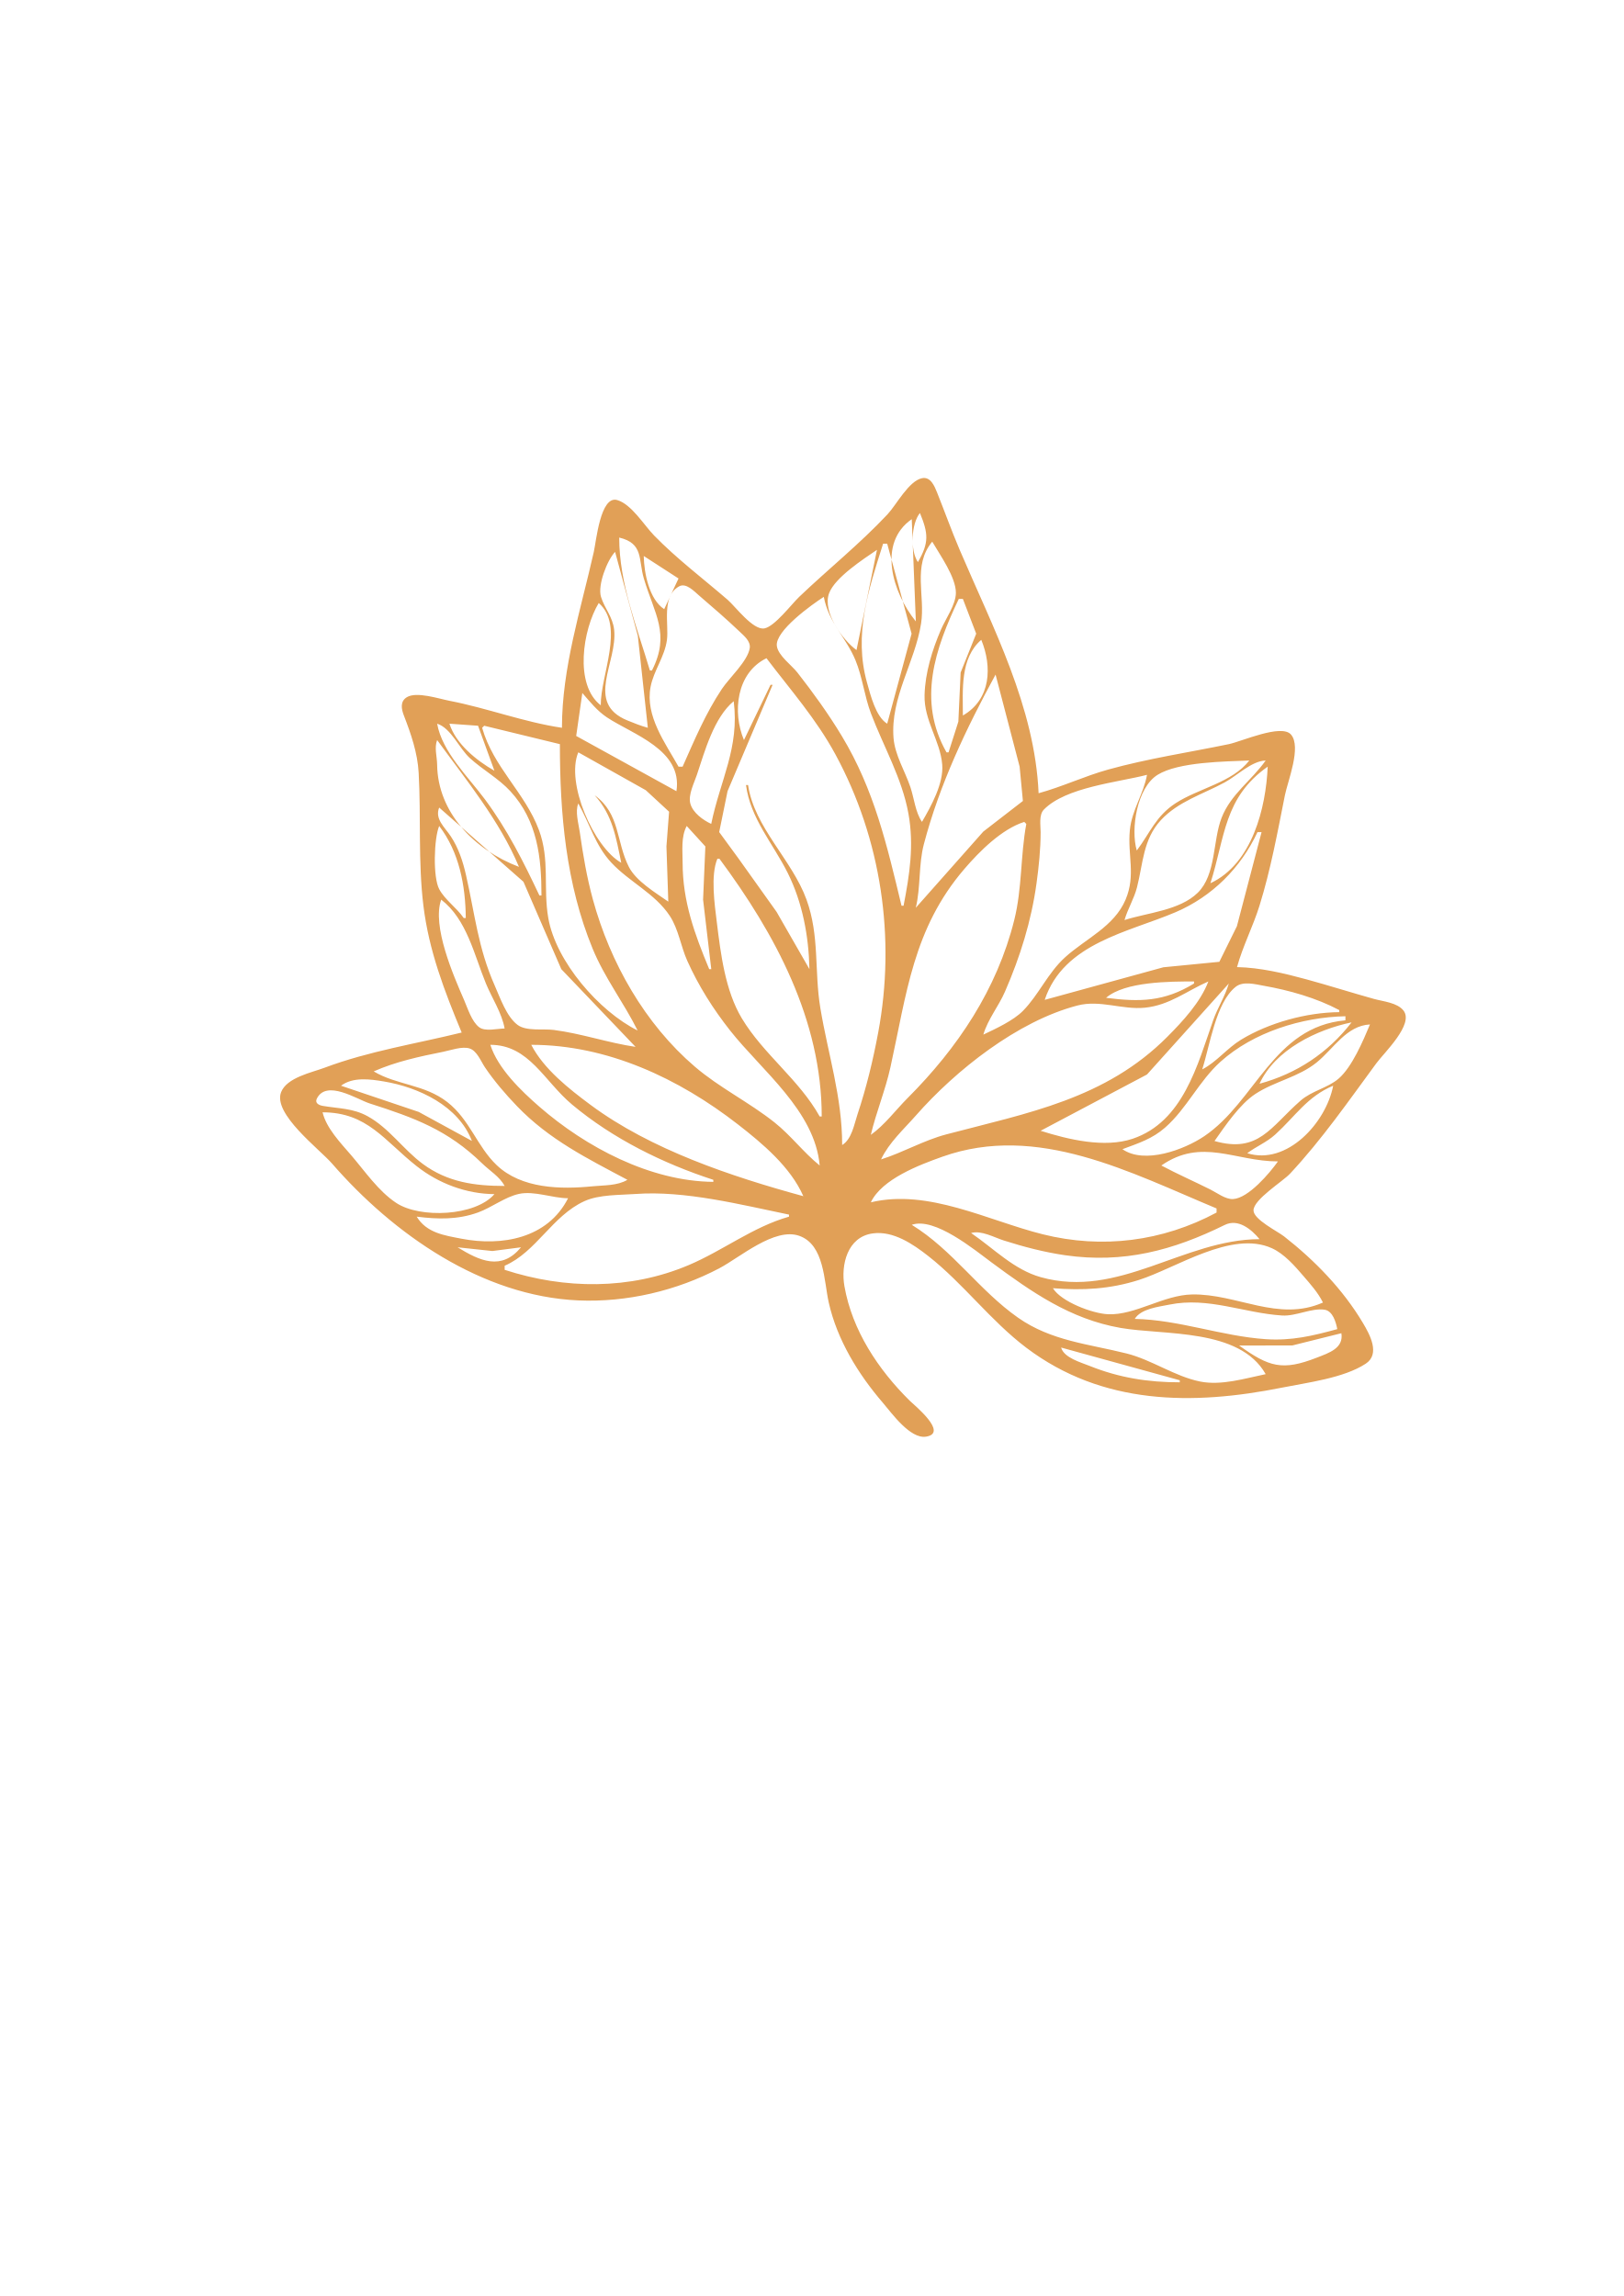
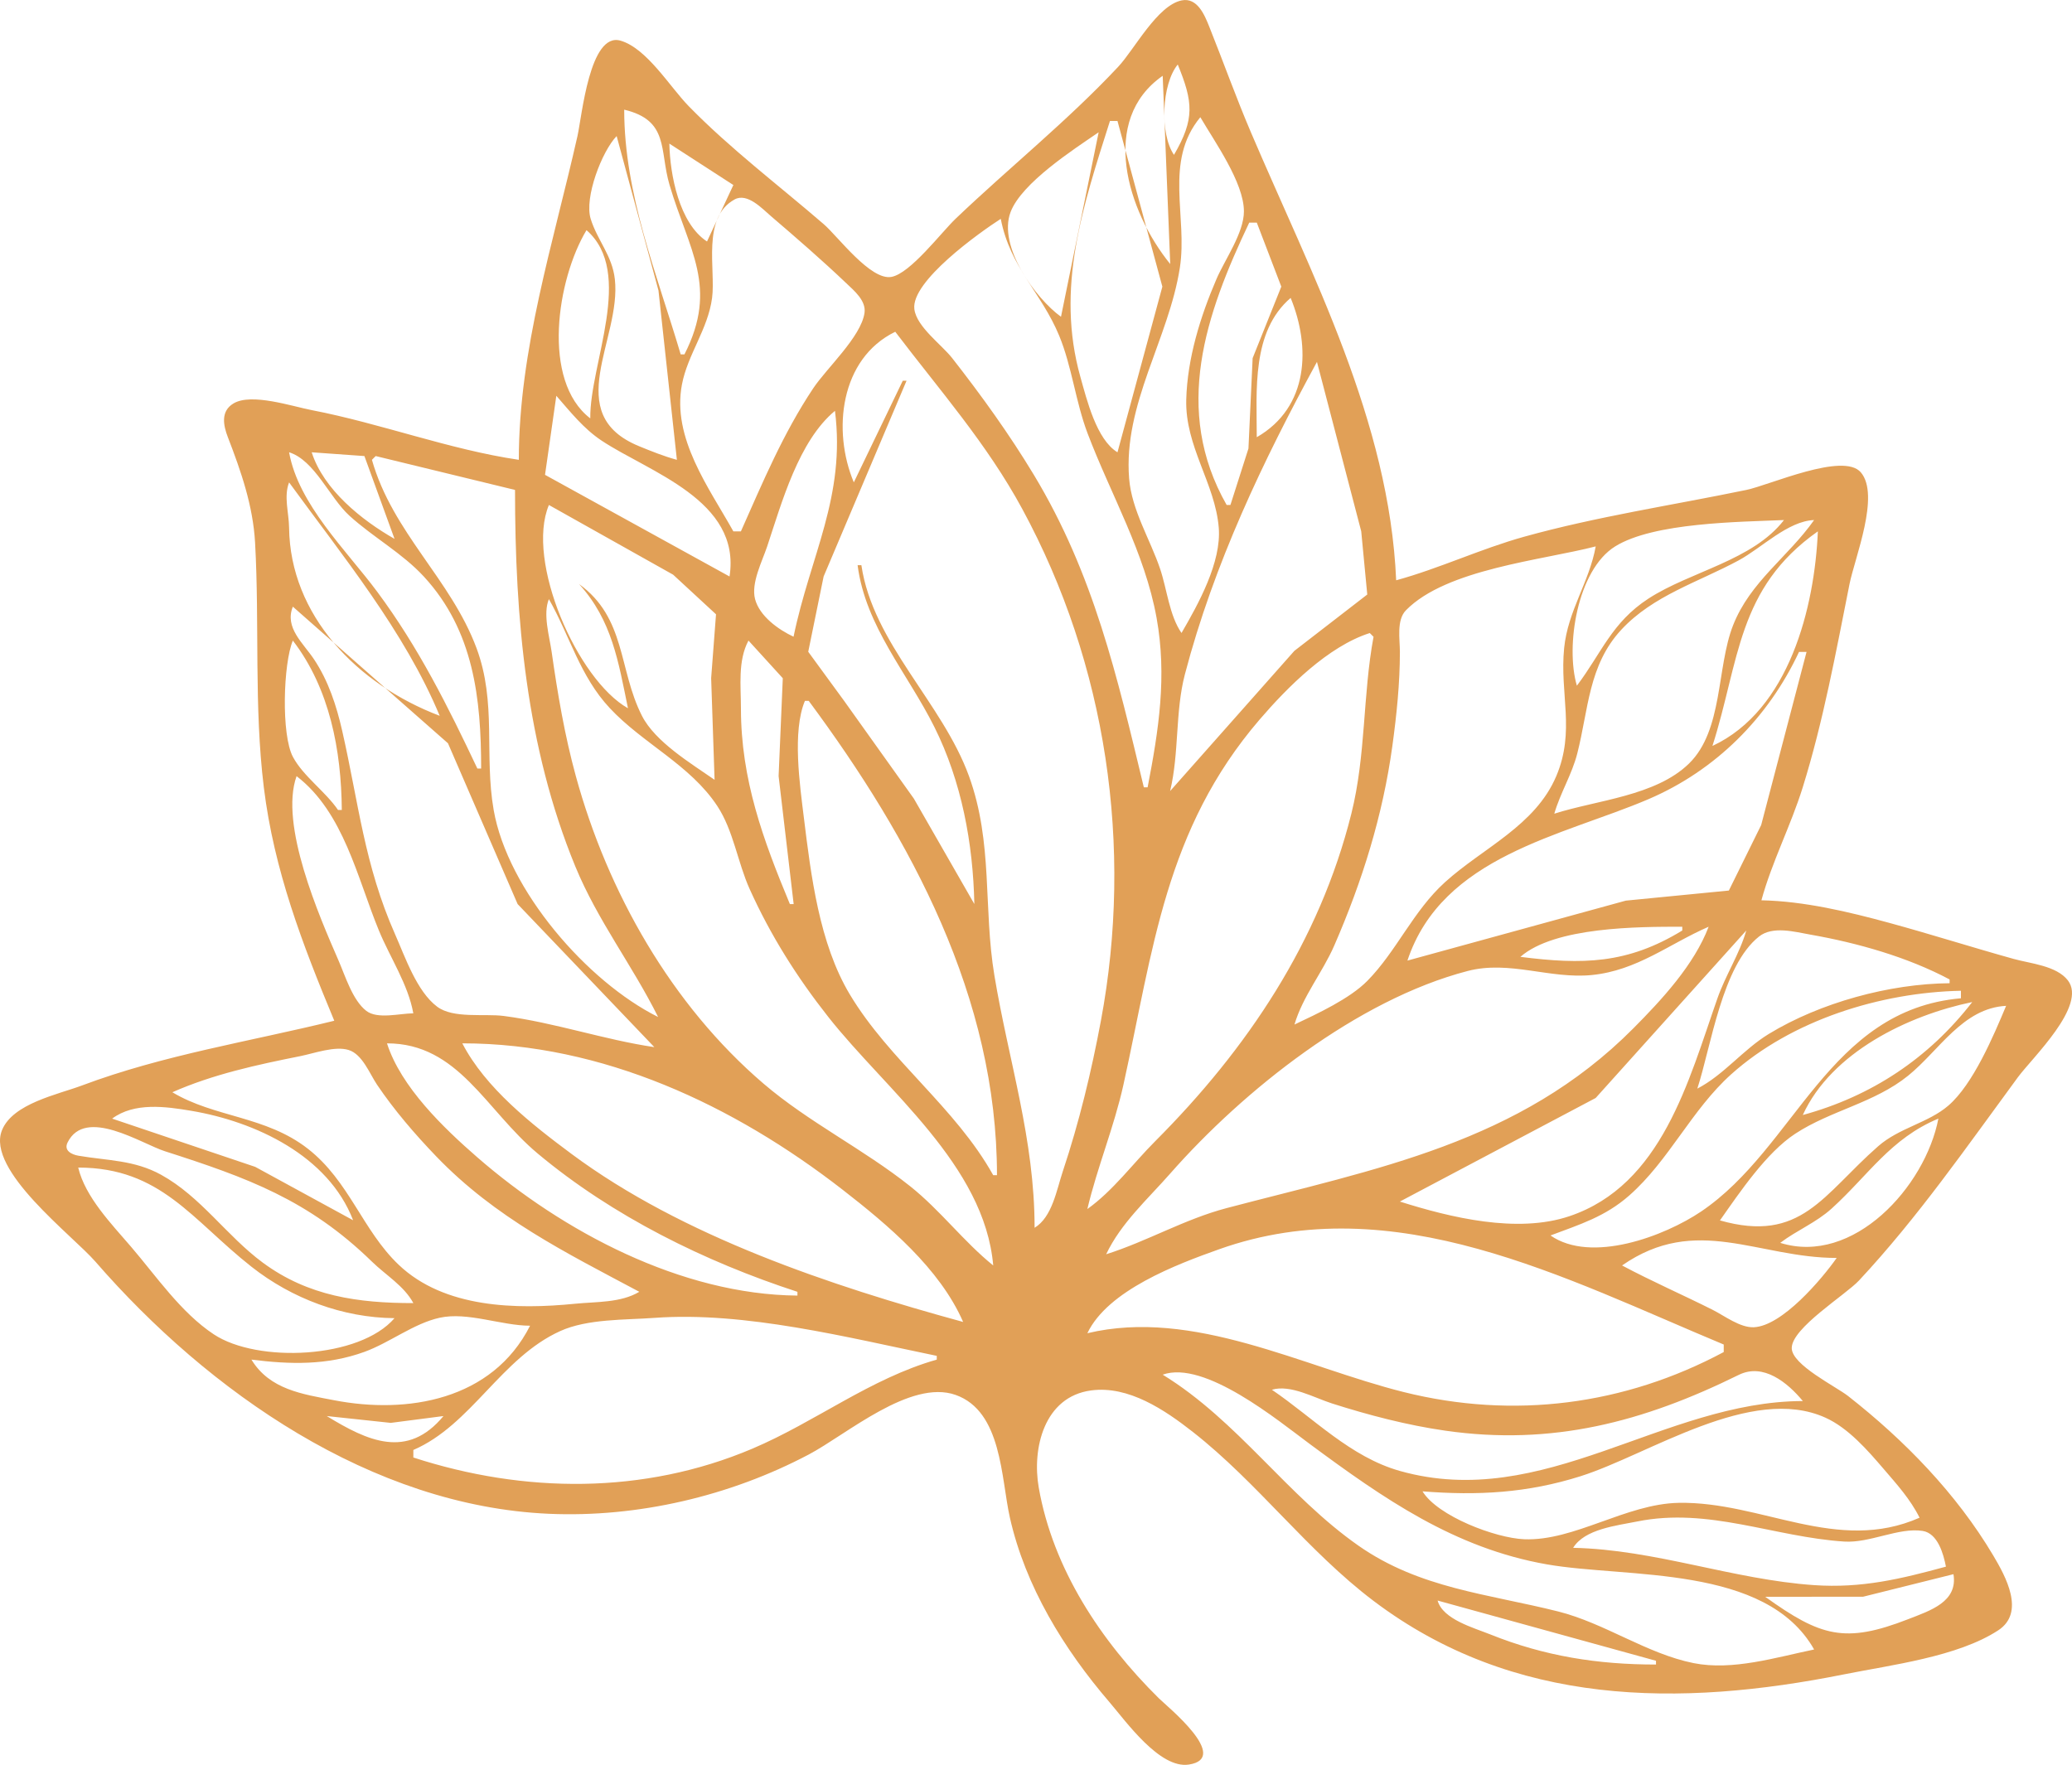
- <svg xmlns="http://www.w3.org/2000/svg" width="210mm" height="297mm" viewBox="0 0 210 297" version="1.1" id="svg1" xml:space="preserve">
+ <svg xmlns="http://www.w3.org/2000/svg" width="145.59mm" height="124.032mm" viewBox="0 0 145.59 124.032" version="1.1" id="svg1" xml:space="preserve">
  <defs id="defs1" />
-   <g id="layer1">
-     <path style="fill:#e1a057;stroke:none" d="m 72.677,94.142 c -4.871,-0.717 -9.687,-2.553 -14.552,-3.492 -1.366,-0.263 -4.233,-1.227 -5.496,-0.469 -0.914,0.549 -0.716,1.54 -0.394,2.373 0.924,2.392 1.768,4.822 1.912,7.408 0.318,5.701 -0.083,11.525 0.614,17.198 0.718,5.842 2.713,11.022 4.951,16.404 -5.914,1.457 -11.993,2.396 -17.727,4.549 -1.695,0.636 -4.868,1.264 -5.623,3.149 -1.125,2.807 4.959,7.382 6.569,9.236 7.945,9.146 19.411,17.171 31.862,17.717 6.26,0.274 12.722,-1.245 18.256,-4.165 2.639,-1.392 7.132,-5.315 10.319,-4.19 3.264,1.152 3.19,5.849 3.817,8.63 1.089,4.833 3.801,9.246 6.997,12.965 1.137,1.324 3.525,4.698 5.575,4.385 2.967,-0.453 -1.506,-4.067 -2.1,-4.653 -4.077,-4.025 -7.443,-9.1 -8.445,-14.813 -0.48,-2.733 0.364,-6.386 3.682,-6.829 2.633,-0.352 5.182,1.378 7.144,2.916 4.569,3.583 8.057,8.368 12.7,11.877 9.823,7.425 21.494,7.479 33.073,5.159 3.293,-0.66 7.972,-1.23 10.819,-3.092 1.92,-1.256 0.526,-3.787 -0.356,-5.269 -2.584,-4.347 -6.234,-8.095 -10.199,-11.202 -0.848,-0.664 -3.954,-2.187 -3.954,-3.364 0,-1.415 3.777,-3.733 4.724,-4.748 4.135,-4.431 7.585,-9.419 11.167,-14.287 1.005,-1.366 4.883,-5.035 3.513,-6.806 -0.802,-1.037 -2.63,-1.181 -3.808,-1.509 -2.92,-0.812 -5.807,-1.733 -8.731,-2.531 -2.881,-0.786 -6.002,-1.529 -8.996,-1.59 0.739,-2.701 2.068,-5.25 2.904,-7.938 1.454,-4.677 2.33,-9.494 3.287,-14.287 0.366,-1.832 2.169,-6.246 0.793,-7.852 -1.232,-1.438 -6.397,0.896 -8.042,1.237 -5.198,1.076 -10.492,1.865 -15.61,3.288 -3.06,0.851 -5.951,2.23 -8.996,3.063 -0.48,-11.168 -5.918,-21.434 -10.207,-31.485 -1.045,-2.45 -1.933,-4.94 -2.92,-7.408 -0.326,-0.816 -0.837,-2.087 -1.947,-1.861 -1.714,0.349 -3.322,3.451 -4.453,4.659 -3.577,3.821 -7.653,7.08 -11.429,10.685 -1.012,0.966 -3.173,3.838 -4.507,4.087 -1.464,0.274 -3.767,-2.848 -4.753,-3.7 -3.171,-2.739 -6.57,-5.302 -9.5,-8.305 -1.31,-1.343 -2.936,-4.06 -4.783,-4.597 -2.17,-0.63 -2.714,5.315 -3.027,6.704 -1.689,7.498 -4.121,14.991 -4.121,22.754 M 118.979,66.361 c 1.078,2.628 1.208,3.827 -0.265,6.35 -1.012,-1.481 -0.868,-4.966 0.265,-6.35 m -1.058,0.794 0.529,13.229 c -3.028,-3.733 -4.993,-10.121 -0.529,-13.229 M 84.319,86.734 h -0.265 c -1.669,-5.645 -3.969,-11.24 -3.969,-17.198 3.173,0.754 2.464,2.844 3.186,5.292 1.346,4.562 3.461,7.164 1.047,11.906 M 120.567,70.065 c 1,1.713 3.062,4.596 3.062,6.615 0,1.522 -1.335,3.379 -1.93,4.762 -1.133,2.636 -2.045,5.575 -2.122,8.467 -0.088,3.297 2.028,5.888 2.284,8.996 0.2,2.427 -1.431,5.369 -2.617,7.408 -0.854,-1.229 -1.019,-3.07 -1.5,-4.498 -0.699,-2.077 -2.001,-4.136 -2.18,-6.35 -0.423,-5.239 2.777,-9.785 3.563,-14.817 0.562,-3.601 -1.144,-7.454 1.439,-10.583 m -5.821,0.265 3.154,11.642 -3.154,11.642 c -1.474,-0.892 -2.153,-3.684 -2.605,-5.292 -1.762,-6.267 0.175,-12.009 2.076,-17.992 h 0.529 m -1.323,0.794 -2.646,12.965 c -1.781,-1.282 -4.46,-4.945 -3.541,-7.363 0.776,-2.041 4.421,-4.394 6.186,-5.601 m -33.867,0.265 2.938,10.848 1.295,11.906 c -0.909,-0.249 -1.774,-0.597 -2.646,-0.953 -5.544,-2.267 -1.234,-7.524 -1.714,-11.747 -0.19,-1.673 -1.227,-2.718 -1.697,-4.233 -0.464,-1.495 0.79,-4.751 1.823,-5.821 m 8.202,3.44 -1.852,3.969 c -1.955,-1.281 -2.601,-4.694 -2.646,-6.879 l 4.498,2.91 m 0.529,24.342 h -0.529 c -1.707,-3.065 -4.33,-6.544 -3.614,-10.319 0.402,-2.12 1.825,-3.881 2.118,-6.085 0.267,-2.006 -0.75,-5.643 1.583,-6.924 0.895,-0.491 1.946,0.654 2.559,1.178 1.788,1.53 3.586,3.089 5.29,4.711 0.556,0.529 1.407,1.231 1.278,2.093 -0.252,1.685 -2.652,3.864 -3.604,5.292 -2.117,3.178 -3.539,6.591 -5.081,10.054 M 106.544,77.209 c 0.666,3.43 2.844,5.168 4.101,8.202 0.896,2.163 1.157,4.656 2.001,6.879 1.638,4.316 4.018,8.368 4.847,12.965 0.738,4.095 0.151,7.875 -0.631,11.906 h -0.265 c -1.875,-7.784 -3.515,-14.981 -7.727,-21.96 -1.73,-2.867 -3.675,-5.565 -5.737,-8.202 -0.745,-0.953 -2.497,-2.195 -2.66,-3.44 -0.256,-1.951 4.56,-5.376 6.069,-6.35 m 17.992,0.265 1.722,4.498 -2.014,5.027 -0.294,6.35 -1.267,3.969 h -0.265 c -3.81,-6.696 -1.477,-13.401 1.587,-19.844 h 0.529 m -47.096,0.529 c 3.411,2.979 0.216,9.385 0.265,13.229 -3.453,-2.649 -2.335,-9.795 -0.265,-13.229 m 49.477,4.762 c 1.404,3.424 1.293,7.679 -2.381,9.79 0,-3.277 -0.379,-7.423 2.381,-9.79 m -27.781,2.381 c 3.125,4.116 6.43,7.853 8.914,12.435 5.941,10.958 7.822,23.755 5.535,35.983 -0.669,3.576 -1.525,7.128 -2.677,10.583 -0.441,1.324 -0.744,3.214 -1.983,3.969 0,-6.234 -1.818,-11.685 -2.824,-17.727 -0.794,-4.768 -0.079,-9.319 -1.789,-14.023 -1.877,-5.163 -6.746,-9.32 -7.558,-14.817 h -0.265 c 0.557,4.312 3.507,7.588 5.397,11.377 1.911,3.832 2.717,8.179 2.805,12.435 l -4.25,-7.408 -4.907,-6.879 -2.514,-3.44 1.081,-5.292 5.827,-13.758 h -0.265 l -3.44,7.144 c -1.521,-3.616 -0.974,-8.69 2.91,-10.583 m 29.633,2.117 3.11,11.906 0.424,4.442 -5.122,3.96 -8.731,9.854 c 0.646,-2.683 0.348,-5.569 1.038,-8.202 2.04,-7.78 5.492,-15 9.28,-21.96 m -53.446,2.381 c 0.99,1.133 1.909,2.304 3.175,3.147 3.328,2.216 9.832,4.192 8.996,9.553 l -12.965,-7.144 0.794,-5.556 m 19.579,1.058 c 0.762,6.031 -1.73,10.157 -2.91,15.875 -1.054,-0.491 -2.391,-1.444 -2.705,-2.646 -0.294,-1.126 0.503,-2.654 0.853,-3.704 1.019,-3.058 2.207,-7.408 4.763,-9.525 M 70.031,115.838 h -0.265 c -2.076,-4.386 -4.134,-8.514 -7.046,-12.435 -2.152,-2.898 -5.529,-6.121 -6.183,-9.79 1.791,0.559 2.846,3.188 4.234,4.453 1.662,1.514 3.717,2.632 5.242,4.289 3.501,3.803 4.018,8.574 4.018,13.483 m -8.202,-21.96 2.117,5.821 c -2.322,-1.323 -4.984,-3.464 -5.821,-6.085 l 3.704,0.265 m 10.583,2.381 c 0,8.988 0.776,18.048 4.236,26.458 1.564,3.802 4.014,6.956 5.818,10.583 -4.983,-2.482 -10.573,-8.913 -11.555,-14.552 -0.675,-3.877 0.224,-7.539 -1.206,-11.377 -1.804,-4.843 -5.894,-8.108 -7.348,-13.229 l 0.265,-0.265 9.79,2.381 m -15.875,-0.529 c 3.754,5.163 8.112,10.469 10.583,16.404 -5.806,-2.2 -10.511,-7.067 -10.584,-13.229 -0.013,-1.056 -0.386,-2.184 0.001,-3.175 m 18.256,1.587 8.731,4.9 3.011,2.783 -0.342,4.487 0.241,7.144 c -1.66,-1.156 -4.173,-2.666 -5.104,-4.499 -1.661,-3.268 -1.111,-6.877 -4.421,-9.259 2.322,2.546 2.767,5.471 3.44,8.731 -3.558,-2.005 -7.212,-10.342 -5.556,-14.287 m 88.9,1.058 c -1.837,2.608 -4.492,4.327 -5.698,7.408 -1.158,2.959 -0.692,7.36 -3.09,9.703 -2.344,2.29 -6.475,2.569 -9.468,3.527 0.421,-1.46 1.237,-2.751 1.615,-4.233 0.79,-3.101 0.784,-6.196 3.083,-8.685 2.24,-2.424 5.443,-3.36 8.266,-4.89 1.611,-0.873 3.455,-2.763 5.292,-2.829 m -2.117,0 c -2.202,2.851 -6.579,3.607 -9.525,5.521 -2.578,1.675 -3.298,3.836 -5.027,6.121 -0.817,-2.765 0.023,-8.138 2.695,-9.793 2.711,-1.679 8.704,-1.714 11.857,-1.849 m 2.381,0.794 c -0.229,5.323 -2.002,12.56 -7.408,15.081 1.91,-5.972 1.722,-11.076 7.408,-15.081 m -15.61,1.058 c -0.445,2.496 -1.957,4.526 -2.218,7.144 -0.321,3.225 0.794,5.815 -0.551,8.996 -1.475,3.487 -5.145,5.039 -7.814,7.453 -2.245,2.03 -3.404,4.847 -5.46,6.937 -1.244,1.264 -3.525,2.316 -5.124,3.073 0.584,-1.987 1.971,-3.657 2.798,-5.556 1.965,-4.514 3.41,-9.137 4.081,-14.023 0.3,-2.186 0.529,-4.407 0.529,-6.615 6e-5,-0.876 -0.25,-2.231 0.424,-2.919 2.846,-2.904 9.563,-3.514 13.334,-4.49 m -73.554,3.704 c 1.48,2.6 2.175,5.408 4.279,7.662 2.328,2.494 5.657,3.988 7.561,6.89 1.128,1.718 1.423,3.952 2.265,5.821 1.466,3.254 3.323,6.196 5.53,8.996 4.087,5.184 10.971,10.408 11.586,17.462 -2.078,-1.676 -3.713,-3.874 -5.821,-5.555 -3.281,-2.617 -7.132,-4.497 -10.319,-7.224 -6.473,-5.54 -10.955,-13.459 -13.189,-21.616 -0.788,-2.878 -1.278,-5.782 -1.699,-8.731 -0.157,-1.098 -0.627,-2.66 -0.193,-3.704 m -17.992,0.529 10.901,9.602 4.894,11.301 9.606,10.054 c -3.55,-0.524 -6.985,-1.724 -10.583,-2.191 -1.365,-0.177 -3.539,0.2 -4.676,-0.651 -1.436,-1.074 -2.256,-3.507 -2.96,-5.095 -2.151,-4.852 -2.561,-9.221 -3.712,-14.287 -0.401,-1.767 -0.967,-3.508 -1.978,-5.027 -0.77,-1.158 -2.088,-2.224 -1.492,-3.704 m 75.671,1.852 0.265,0.265 c -0.765,4.122 -0.526,8.3 -1.56,12.435 -2.242,8.972 -7.305,16.527 -13.786,23.019 -1.559,1.562 -2.967,3.487 -4.763,4.763 0.697,-2.944 1.878,-5.764 2.534,-8.731 2.103,-9.522 2.929,-17.934 9.566,-25.665 1.958,-2.281 4.819,-5.152 7.745,-6.085 m -75.671,0.529 c 2.593,3.376 3.405,7.715 3.44,11.906 h -0.265 c -0.895,-1.309 -2.437,-2.363 -3.168,-3.728 -0.836,-1.563 -0.681,-6.573 -0.007,-8.178 m 32.015,0 2.411,2.646 -0.294,6.879 1.058,8.996 h -0.265 c -1.888,-4.541 -3.439,-8.765 -3.44,-13.758 -1e-4,-1.572 -0.229,-3.336 0.529,-4.763 m 74.348,0.794 -3.189,12.171 -2.271,4.603 -7.24,0.709 -15.346,4.214 c 2.442,-7.362 10.899,-8.761 16.933,-11.343 4.716,-2.018 8.413,-5.709 10.583,-10.352 h 0.529 m -70.379,3.44 h 0.265 c 7.205,9.72 13.229,20.863 13.229,33.337 h -0.265 c -2.657,-4.767 -7.286,-8.052 -10.073,-12.7 -2.152,-3.589 -2.732,-8.364 -3.232,-12.435 -0.281,-2.29 -0.827,-6.051 0.075,-8.202 m -35.719,5.292 c 3.318,2.545 4.269,7.172 5.784,10.848 0.784,1.902 2.056,3.793 2.418,5.821 -0.943,0.003 -2.513,0.435 -3.299,-0.17 -0.967,-0.744 -1.48,-2.45 -1.952,-3.534 -1.364,-3.134 -4.172,-9.56 -2.951,-12.965 m 97.367,10.583 v 0.265 c -3.868,2.367 -7.024,2.405 -11.377,1.852 2.429,-2.115 8.282,-2.117 11.377,-2.117 m 1.852,0 c -1.016,2.679 -3.299,5.136 -5.293,7.144 -8.01,8.067 -18.09,9.866 -28.574,12.63 -2.97,0.783 -5.581,2.334 -8.467,3.245 1.046,-2.197 2.911,-3.864 4.498,-5.669 5.172,-5.881 13.166,-12.223 20.902,-14.239 2.943,-0.767 5.78,0.578 8.731,0.283 3.174,-0.317 5.4,-2.17 8.202,-3.394 m 2.646,0.265 c -0.479,1.664 -1.452,3.128 -2.025,4.763 -2.027,5.776 -3.899,13.131 -10.41,15.318 -3.659,1.229 -8.337,0.098 -11.906,-1.031 l 13.758,-7.279 10.583,-11.771 m 14.287,3.44 v 0.265 c -4.225,0.035 -9.09,1.364 -12.7,3.562 -1.818,1.107 -3.152,2.873 -5.027,3.846 0.976,-2.998 1.743,-8.635 4.334,-10.688 0.965,-0.765 2.509,-0.33 3.604,-0.137 3.298,0.579 6.828,1.575 9.79,3.153 m 0.794,0.794 v 0.529 c -9.323,0.814 -11.604,10.494 -18.256,14.986 -2.568,1.734 -7.713,3.677 -10.583,1.683 2.055,-0.776 3.831,-1.311 5.533,-2.809 2.803,-2.467 4.374,-6.017 7.168,-8.522 4.246,-3.808 10.486,-5.75 16.139,-5.867 m 0.794,0.794 c -3.065,3.957 -7.081,6.62 -11.906,7.938 2.018,-4.407 7.397,-7.004 11.906,-7.938 m 2.381,0.265 c -0.882,2.106 -2.314,5.505 -4.056,7.009 -1.414,1.221 -3.452,1.558 -4.936,2.86 -3.895,3.417 -5.407,6.832 -11.116,5.212 1.387,-1.971 3.264,-4.768 5.292,-6.094 2.51,-1.643 5.565,-2.159 7.937,-4.083 2.188,-1.775 3.83,-4.745 6.879,-4.903 M 92.257,152.615 v 0.265 c -8.163,-0.068 -16.497,-4.501 -22.49,-9.715 -2.368,-2.06 -5.372,-4.947 -6.35,-8.012 5.019,0 6.935,4.686 10.583,7.738 5.262,4.402 11.751,7.604 18.256,9.724 m 11.642,2.117 c -9.299,-2.543 -19.719,-6.016 -27.517,-11.808 -2.795,-2.077 -6.045,-4.628 -7.673,-7.771 9.861,0.001 19.085,4.352 26.723,10.288 3.179,2.471 6.82,5.523 8.467,9.291 M 81.144,152.615 c -1.301,0.78 -3.021,0.691 -4.498,0.838 -4.117,0.412 -9.195,0.326 -12.411,-2.74 -2.545,-2.426 -3.468,-5.878 -6.375,-8.149 -2.965,-2.316 -6.553,-2.189 -9.525,-3.973 2.848,-1.262 5.954,-1.933 8.996,-2.54 0.964,-0.193 2.421,-0.731 3.391,-0.43 0.967,0.3 1.475,1.669 1.996,2.441 1.202,1.783 2.66,3.477 4.149,5.027 4.166,4.335 9.081,6.755 14.277,9.525 m -20.108,-5.027 -6.879,-3.753 -10.054,-3.39 c 1.555,-1.157 3.748,-0.855 5.556,-0.55 4.496,0.757 9.628,3.146 11.377,7.694 m 111.39,-7.144 c -0.929,4.805 -5.991,10.337 -11.113,8.731 1.16,-0.882 2.513,-1.413 3.618,-2.416 2.582,-2.343 4.136,-4.917 7.494,-6.316 M 65.269,153.409 c -3.862,0 -7.378,-0.478 -10.583,-2.847 -2.543,-1.88 -4.342,-4.63 -7.144,-6.174 -1.891,-1.042 -3.767,-0.987 -5.805,-1.337 -0.47,-0.081 -1.049,-0.355 -0.763,-0.931 1.248,-2.519 5.191,0.088 6.833,0.615 5.786,1.856 10.096,3.415 14.552,7.76 0.98,0.955 2.258,1.704 2.91,2.914 m -1.323,1.058 c -2.46,2.863 -9.629,3.171 -12.7,1.137 -2.309,-1.529 -4.04,-4.088 -5.821,-6.164 -1.36,-1.586 -3.214,-3.489 -3.704,-5.556 5.797,0.004 7.988,3.671 12.171,6.967 2.846,2.242 6.414,3.586 10.054,3.617 m 93.398,1.852 v 0.529 c -6.979,3.736 -14.775,4.74 -22.49,2.811 -7.087,-1.772 -14.778,-5.912 -22.225,-4.134 1.438,-3.019 6.272,-4.839 9.26,-5.902 12.293,-4.375 24.357,2.076 35.454,6.696 m 7.938,-6.085 c -1.054,1.496 -3.828,4.781 -5.821,4.871 -0.967,0.044 -2.077,-0.815 -2.91,-1.232 -2.103,-1.054 -4.278,-2.005 -6.35,-3.11 5.221,-3.629 9.551,-0.529 15.081,-0.529 m -91.81,4.763 c -2.66,5.253 -8.648,6.225 -13.758,5.24 -2.229,-0.43 -4.534,-0.745 -5.821,-2.858 2.729,0.345 5.309,0.409 7.938,-0.543 1.775,-0.643 3.47,-2.001 5.292,-2.399 1.962,-0.429 4.33,0.556 6.35,0.561 m 28.575,2.117 v 0.265 c -4.669,1.326 -8.524,4.379 -12.965,6.262 -7.621,3.232 -16.044,3.144 -23.813,0.617 v -0.529 c 4.07,-1.756 6.17,-6.477 10.319,-8.356 1.919,-0.869 4.543,-0.776 6.615,-0.927 6.361,-0.466 13.585,1.378 19.844,2.669 m 60.854,3.175 c -9.827,0.027 -18.197,7.764 -28.31,4.914 -3.482,-0.981 -6.067,-3.715 -8.996,-5.708 1.307,-0.386 2.972,0.565 4.233,0.967 2.563,0.818 5.272,1.525 7.938,1.908 7.531,1.083 13.924,-0.611 20.637,-3.921 1.718,-0.847 3.414,0.528 4.498,1.839 m 0.794,17.462 c -2.669,0.551 -5.727,1.506 -8.467,0.958 -3.292,-0.659 -6.239,-2.806 -9.525,-3.632 -4.922,-1.236 -9.721,-1.61 -14.023,-4.621 -5.034,-3.524 -8.454,-8.759 -13.758,-12.02 2.945,-1.045 8.119,3.234 10.319,4.861 5.206,3.85 10.179,7.331 16.669,8.47 5.648,0.991 15.389,-0.007 18.785,5.984 M 67.385,161.346 c -2.541,3.066 -5.331,1.757 -8.202,0 l 4.498,0.48 3.704,-0.48 m 103.717,7.144 c -5.778,2.557 -11.106,-1.156 -16.933,-1.044 -3.692,0.071 -7.335,2.7 -10.848,2.558 -2.024,-0.082 -6.077,-1.622 -7.144,-3.366 3.871,0.305 7.365,0.122 11.113,-1.066 4.794,-1.519 11.989,-6.466 17.198,-4.112 1.604,0.725 2.958,2.281 4.08,3.59 0.941,1.097 1.887,2.14 2.535,3.44 m 1.852,3.44 c -3.171,0.866 -5.919,1.528 -9.26,1.299 -5.712,-0.392 -11.181,-2.503 -16.933,-2.622 0.808,-1.323 3.055,-1.559 4.498,-1.851 5.018,-1.017 9.615,1.092 14.552,1.411 1.802,0.116 3.82,-1.006 5.501,-0.749 1.07,0.163 1.473,1.63 1.643,2.513 m 0.529,0.529 c 0.319,1.943 -1.627,2.555 -3.175,3.159 -4.466,1.743 -6.169,1.211 -10.054,-1.571 l 6.879,-0.004 6.35,-1.584 m -36.248,1.852 15.346,4.233 v 0.265 c -4.079,0 -7.833,-0.586 -11.642,-2.117 -1.172,-0.471 -3.336,-1.057 -3.704,-2.381 z" id="path1" />
+   <g id="layer1" transform="translate(-7.885774,-9.567251)">
+     <path style="fill:#e1a057;stroke:none" d="m 44.339,41.882 c -4.871,-0.717 -9.687,-2.553 -14.552,-3.492 -1.366,-0.263 -4.233,-1.227 -5.496,-0.469 -0.914,0.549 -0.716,1.54 -0.394,2.373 0.924,2.392 1.768,4.822 1.912,7.408 0.318,5.701 -0.083,11.525 0.614,17.198 0.718,5.842 2.713,11.022 4.951,16.404 -5.914,1.457 -11.993,2.396 -17.727,4.549 -1.695,0.636 -4.868,1.264 -5.623,3.149 -1.125,2.807 4.959,7.382 6.569,9.236 7.945,9.146 19.411,17.171 31.862,17.717 6.26,0.274 12.722,-1.245 18.256,-4.165 2.639,-1.392 7.132,-5.315 10.319,-4.19 3.264,1.152 3.19,5.849 3.817,8.63 1.089,4.833 3.801,9.246 6.997,12.965 1.137,1.324 3.525,4.698 5.575,4.385 2.967,-0.453 -1.506,-4.067 -2.1,-4.653 -4.077,-4.025 -7.443,-9.1 -8.445,-14.813 -0.48,-2.733 0.364,-6.386 3.682,-6.829 2.633,-0.352 5.182,1.378 7.144,2.916 4.569,3.583 8.057,8.368 12.7,11.877 9.823,7.425 21.494,7.479 33.073,5.159 3.293,-0.66 7.972,-1.23 10.819,-3.092 1.92,-1.256 0.526,-3.787 -0.356,-5.269 -2.584,-4.347 -6.234,-8.095 -10.199,-11.202 -0.848,-0.664 -3.954,-2.187 -3.954,-3.364 0,-1.415 3.777,-3.733 4.724,-4.748 4.135,-4.431 7.585,-9.419 11.167,-14.287 1.005,-1.366 4.883,-5.035 3.513,-6.806 -0.802,-1.037 -2.63,-1.181 -3.808,-1.509 -2.92,-0.812 -5.807,-1.733 -8.731,-2.531 -2.881,-0.786 -6.002,-1.529 -8.996,-1.59 0.739,-2.701 2.068,-5.25 2.904,-7.938 1.454,-4.677 2.33,-9.494 3.287,-14.287 0.366,-1.832 2.169,-6.246 0.793,-7.852 -1.232,-1.438 -6.397,0.896 -8.042,1.237 -5.198,1.076 -10.492,1.865 -15.61,3.288 -3.06,0.851 -5.951,2.23 -8.996,3.063 -0.48,-11.168 -5.918,-21.434 -10.207,-31.485 -1.045,-2.45 -1.933,-4.94 -2.92,-7.408 -0.326,-0.816 -0.837,-2.087 -1.947,-1.861 -1.714,0.349 -3.322,3.451 -4.453,4.659 -3.577,3.821 -7.653,7.08 -11.429,10.685 -1.012,0.966 -3.173,3.838 -4.507,4.087 -1.464,0.274 -3.767,-2.848 -4.753,-3.7 -3.171,-2.739 -6.57,-5.302 -9.5,-8.305 -1.31,-1.343 -2.936,-4.06 -4.783,-4.597 -2.17,-0.63 -2.714,5.315 -3.027,6.704 -1.689,7.498 -4.121,14.991 -4.121,22.754 M 90.641,14.101 c 1.078,2.628 1.208,3.827 -0.265,6.35 -1.012,-1.481 -0.868,-4.966 0.265,-6.35 m -1.058,0.794 0.529,13.229 C 87.084,24.39 85.119,18.002 89.583,14.894 M 55.98,34.473 h -0.265 c -1.669,-5.645 -3.969,-11.24 -3.969,-17.198 3.173,0.754 2.464,2.844 3.186,5.292 1.346,4.562 3.461,7.164 1.047,11.906 M 92.228,17.805 c 1,1.713 3.062,4.596 3.062,6.615 0,1.522 -1.335,3.379 -1.93,4.762 -1.133,2.636 -2.045,5.575 -2.122,8.467 -0.088,3.297 2.028,5.888 2.284,8.996 0.2,2.427 -1.431,5.369 -2.617,7.408 -0.854,-1.229 -1.019,-3.07 -1.5,-4.498 -0.699,-2.077 -2.001,-4.136 -2.18,-6.35 -0.423,-5.239 2.777,-9.785 3.563,-14.817 0.562,-3.601 -1.144,-7.454 1.439,-10.583 m -5.821,0.265 3.154,11.642 -3.154,11.642 c -1.474,-0.892 -2.153,-3.684 -2.605,-5.292 -1.762,-6.267 0.175,-12.009 2.076,-17.992 h 0.529 m -1.323,0.794 -2.646,12.965 c -1.781,-1.282 -4.46,-4.945 -3.541,-7.363 0.776,-2.041 4.421,-4.394 6.186,-5.601 m -33.867,0.265 2.938,10.848 1.295,11.906 c -0.909,-0.249 -1.774,-0.597 -2.646,-0.953 -5.544,-2.267 -1.234,-7.524 -1.714,-11.747 -0.19,-1.673 -1.227,-2.718 -1.697,-4.233 -0.464,-1.495 0.79,-4.751 1.823,-5.821 m 8.202,3.44 -1.852,3.969 c -1.955,-1.281 -2.601,-4.694 -2.646,-6.879 l 4.498,2.91 m 0.529,24.342 h -0.529 c -1.707,-3.065 -4.33,-6.544 -3.614,-10.319 0.402,-2.12 1.825,-3.881 2.118,-6.085 0.267,-2.006 -0.75,-5.643 1.583,-6.924 0.895,-0.491 1.946,0.654 2.559,1.178 1.788,1.53 3.586,3.089 5.29,4.711 0.556,0.529 1.407,1.231 1.278,2.093 -0.252,1.685 -2.652,3.864 -3.604,5.292 -2.117,3.178 -3.539,6.591 -5.081,10.054 M 78.205,24.948 c 0.666,3.43 2.844,5.168 4.101,8.202 0.896,2.163 1.157,4.656 2.001,6.879 1.638,4.316 4.018,8.368 4.847,12.965 0.738,4.095 0.151,7.875 -0.631,11.906 h -0.265 c -1.875,-7.784 -3.515,-14.981 -7.727,-21.96 -1.73,-2.867 -3.675,-5.565 -5.737,-8.202 -0.745,-0.953 -2.497,-2.195 -2.66,-3.44 -0.256,-1.951 4.56,-5.376 6.069,-6.35 m 17.992,0.265 1.722,4.498 -2.014,5.027 -0.294,6.35 -1.267,3.969 h -0.265 c -3.81,-6.696 -1.477,-13.401 1.587,-19.844 h 0.529 m -47.096,0.529 c 3.411,2.979 0.216,9.385 0.265,13.229 -3.453,-2.649 -2.335,-9.795 -0.265,-13.229 m 49.477,4.762 c 1.404,3.424 1.293,7.679 -2.381,9.79 0,-3.277 -0.379,-7.423 2.381,-9.79 m -27.781,2.381 c 3.125,4.116 6.43,7.853 8.914,12.435 5.941,10.958 7.822,23.755 5.535,35.983 -0.669,3.576 -1.525,7.128 -2.677,10.583 -0.441,1.324 -0.744,3.214 -1.983,3.969 0,-6.234 -1.818,-11.685 -2.824,-17.727 -0.794,-4.768 -0.079,-9.319 -1.789,-14.023 -1.877,-5.163 -6.746,-9.32 -7.558,-14.817 h -0.265 c 0.557,4.312 3.507,7.588 5.397,11.377 1.911,3.832 2.717,8.179 2.805,12.435 l -4.25,-7.408 -4.907,-6.879 -2.514,-3.44 1.081,-5.292 5.827,-13.758 h -0.265 l -3.44,7.144 c -1.521,-3.616 -0.974,-8.69 2.91,-10.583 m 29.633,2.117 3.11,11.906 0.424,4.442 -5.122,3.96 -8.731,9.854 c 0.646,-2.683 0.348,-5.569 1.038,-8.202 2.04,-7.78 5.492,-15 9.28,-21.96 m -53.446,2.381 c 0.99,1.133 1.909,2.304 3.175,3.147 3.328,2.216 9.832,4.192 8.996,9.553 l -12.965,-7.144 0.794,-5.556 m 19.579,1.058 c 0.762,6.031 -1.73,10.157 -2.91,15.875 -1.054,-0.491 -2.391,-1.444 -2.705,-2.646 -0.294,-1.126 0.503,-2.654 0.853,-3.704 1.019,-3.058 2.207,-7.408 4.763,-9.525 M 41.693,63.578 h -0.265 c -2.076,-4.386 -4.134,-8.514 -7.046,-12.435 -2.152,-2.898 -5.529,-6.121 -6.183,-9.79 1.791,0.559 2.846,3.188 4.234,4.453 1.662,1.514 3.717,2.632 5.242,4.289 3.501,3.803 4.018,8.574 4.018,13.483 m -8.202,-21.96 2.117,5.821 c -2.322,-1.323 -4.984,-3.464 -5.821,-6.085 l 3.704,0.265 m 10.583,2.381 c 0,8.988 0.776,18.048 4.236,26.458 1.564,3.802 4.014,6.956 5.818,10.583 -4.983,-2.482 -10.573,-8.913 -11.555,-14.552 -0.675,-3.877 0.224,-7.539 -1.206,-11.377 -1.804,-4.843 -5.894,-8.108 -7.348,-13.229 l 0.265,-0.265 9.79,2.381 m -15.875,-0.529 c 3.754,5.163 8.112,10.469 10.583,16.404 -5.806,-2.2 -10.511,-7.067 -10.584,-13.229 -0.013,-1.056 -0.386,-2.184 10e-4,-3.175 m 18.256,1.587 8.731,4.9 3.011,2.783 -0.342,4.487 0.241,7.144 c -1.66,-1.156 -4.173,-2.666 -5.104,-4.499 -1.661,-3.268 -1.111,-6.877 -4.421,-9.259 2.322,2.546 2.767,5.471 3.44,8.731 -3.558,-2.005 -7.212,-10.342 -5.556,-14.287 m 88.9,1.058 c -1.837,2.608 -4.492,4.327 -5.698,7.408 -1.158,2.959 -0.692,7.36 -3.09,9.703 -2.344,2.29 -6.475,2.569 -9.468,3.527 0.421,-1.46 1.237,-2.751 1.615,-4.233 0.79,-3.101 0.784,-6.196 3.083,-8.685 2.24,-2.424 5.443,-3.36 8.266,-4.89 1.611,-0.873 3.455,-2.763 5.292,-2.829 m -2.117,0 c -2.202,2.851 -6.579,3.607 -9.525,5.521 -2.578,1.675 -3.298,3.836 -5.027,6.121 -0.817,-2.765 0.023,-8.138 2.695,-9.793 2.711,-1.679 8.704,-1.714 11.857,-1.849 m 2.381,0.794 c -0.229,5.323 -2.002,12.56 -7.408,15.081 1.91,-5.972 1.722,-11.076 7.408,-15.081 m -15.61,1.058 c -0.445,2.496 -1.957,4.526 -2.218,7.144 -0.321,3.225 0.794,5.815 -0.551,8.996 -1.475,3.487 -5.145,5.039 -7.814,7.453 -2.245,2.03 -3.404,4.847 -5.46,6.937 -1.244,1.264 -3.525,2.316 -5.124,3.073 0.584,-1.987 1.971,-3.657 2.798,-5.556 1.965,-4.514 3.41,-9.137 4.081,-14.023 0.3,-2.186 0.529,-4.407 0.529,-6.615 6e-5,-0.876 -0.25,-2.231 0.424,-2.919 2.846,-2.904 9.563,-3.514 13.334,-4.49 m -73.554,3.704 c 1.48,2.6 2.175,5.408 4.279,7.662 2.328,2.494 5.657,3.988 7.561,6.89 1.128,1.718 1.423,3.952 2.265,5.821 1.466,3.254 3.323,6.196 5.53,8.996 4.087,5.184 10.971,10.408 11.586,17.462 -2.078,-1.676 -3.713,-3.874 -5.821,-5.555 -3.281,-2.617 -7.132,-4.497 -10.319,-7.224 -6.473,-5.54 -10.955,-13.459 -13.189,-21.616 -0.788,-2.878 -1.278,-5.782 -1.699,-8.731 -0.157,-1.098 -0.627,-2.66 -0.193,-3.704 m -17.992,0.529 10.901,9.602 4.894,11.301 9.606,10.054 c -3.55,-0.524 -6.985,-1.724 -10.583,-2.191 -1.365,-0.177 -3.539,0.2 -4.676,-0.651 -1.436,-1.074 -2.256,-3.507 -2.96,-5.095 -2.151,-4.852 -2.561,-9.221 -3.712,-14.287 -0.401,-1.767 -0.967,-3.508 -1.978,-5.027 -0.77,-1.158 -2.088,-2.224 -1.492,-3.704 m 75.671,1.852 0.265,0.265 c -0.765,4.122 -0.526,8.3 -1.56,12.435 -2.242,8.972 -7.305,16.527 -13.786,23.019 -1.559,1.562 -2.967,3.487 -4.763,4.763 0.697,-2.944 1.878,-5.764 2.534,-8.731 2.103,-9.522 2.929,-17.934 9.566,-25.665 1.958,-2.281 4.819,-5.152 7.745,-6.085 m -75.671,0.529 c 2.593,3.376 3.405,7.715 3.44,11.906 h -0.265 c -0.895,-1.309 -2.437,-2.363 -3.168,-3.728 -0.836,-1.563 -0.681,-6.573 -0.007,-8.178 m 32.015,0 2.411,2.646 -0.294,6.879 1.058,8.996 h -0.265 c -1.888,-4.541 -3.439,-8.765 -3.44,-13.758 -1e-4,-1.572 -0.229,-3.336 0.529,-4.763 m 74.348,0.794 -3.189,12.171 -2.271,4.603 -7.24,0.709 -15.346,4.214 c 2.442,-7.362 10.899,-8.761 16.933,-11.343 4.716,-2.018 8.413,-5.709 10.583,-10.352 h 0.529 m -70.379,3.44 h 0.265 c 7.205,9.72 13.229,20.863 13.229,33.337 h -0.265 c -2.657,-4.767 -7.286,-8.052 -10.073,-12.7 -2.152,-3.589 -2.732,-8.364 -3.232,-12.435 -0.281,-2.29 -0.827,-6.051 0.075,-8.202 m -35.719,5.292 c 3.318,2.545 4.269,7.172 5.784,10.848 0.784,1.902 2.056,3.793 2.418,5.821 -0.943,0.003 -2.513,0.435 -3.299,-0.17 -0.967,-0.744 -1.48,-2.45 -1.952,-3.534 -1.364,-3.134 -4.172,-9.56 -2.951,-12.965 m 97.367,10.583 v 0.265 c -3.868,2.367 -7.024,2.405 -11.377,1.852 2.429,-2.115 8.282,-2.117 11.377,-2.117 m 1.852,0 c -1.016,2.679 -3.299,5.136 -5.293,7.144 -8.01,8.067 -18.09,9.866 -28.574,12.63 -2.97,0.783 -5.581,2.334 -8.467,3.245 1.046,-2.197 2.911,-3.864 4.498,-5.669 5.172,-5.881 13.166,-12.223 20.902,-14.239 2.943,-0.767 5.78,0.578 8.731,0.283 3.174,-0.317 5.4,-2.17 8.202,-3.394 m 2.646,0.265 c -0.479,1.664 -1.452,3.128 -2.025,4.763 -2.027,5.776 -3.899,13.131 -10.41,15.318 -3.659,1.229 -8.337,0.098 -11.906,-1.031 l 13.758,-7.279 10.583,-11.771 m 14.287,3.44 v 0.265 c -4.225,0.035 -9.09,1.364 -12.7,3.562 -1.818,1.107 -3.152,2.873 -5.027,3.846 0.976,-2.998 1.743,-8.635 4.334,-10.688 0.965,-0.765 2.509,-0.33 3.604,-0.137 3.298,0.579 6.828,1.575 9.79,3.153 m 0.794,0.794 v 0.529 c -9.323,0.814 -11.604,10.494 -18.256,14.986 -2.568,1.734 -7.713,3.677 -10.583,1.683 2.055,-0.776 3.831,-1.311 5.533,-2.809 2.803,-2.467 4.374,-6.017 7.168,-8.522 4.246,-3.808 10.486,-5.75 16.139,-5.867 m 0.794,0.794 c -3.065,3.957 -7.081,6.62 -11.906,7.938 2.018,-4.407 7.397,-7.004 11.906,-7.938 m 2.381,0.265 c -0.882,2.106 -2.314,5.505 -4.056,7.009 -1.414,1.221 -3.452,1.558 -4.936,2.86 -3.895,3.417 -5.407,6.832 -11.116,5.212 1.387,-1.971 3.264,-4.768 5.292,-6.094 2.51,-1.643 5.565,-2.159 7.937,-4.083 2.188,-1.775 3.83,-4.745 6.879,-4.903 M 63.918,100.355 v 0.265 c -8.163,-0.068 -16.497,-4.501 -22.49,-9.715 -2.368,-2.06 -5.372,-4.947 -6.35,-8.012 5.019,0 6.935,4.686 10.583,7.738 5.262,4.402 11.751,7.604 18.256,9.724 m 11.642,2.117 C 66.261,99.928 55.84,96.456 48.043,90.663 c -2.795,-2.077 -6.045,-4.628 -7.673,-7.771 9.861,10e-4 19.085,4.352 26.723,10.288 3.179,2.471 6.82,5.523 8.467,9.291 m -22.754,-2.117 c -1.301,0.78 -3.021,0.691 -4.498,0.838 -4.117,0.412 -9.195,0.326 -12.411,-2.74 -2.545,-2.426 -3.468,-5.878 -6.375,-8.149 -2.965,-2.316 -6.553,-2.189 -9.525,-3.973 2.848,-1.262 5.954,-1.933 8.996,-2.54 0.964,-0.193 2.421,-0.731 3.391,-0.43 0.967,0.3 1.475,1.669 1.996,2.441 1.202,1.783 2.66,3.477 4.149,5.027 4.166,4.335 9.081,6.755 14.277,9.525 m -20.108,-5.027 -6.879,-3.753 -10.054,-3.39 c 1.555,-1.157 3.748,-0.855 5.556,-0.55 4.496,0.757 9.628,3.146 11.377,7.694 m 111.39,-7.144 c -0.929,4.805 -5.991,10.337 -11.113,8.731 1.16,-0.882 2.513,-1.413 3.618,-2.416 2.582,-2.343 4.136,-4.917 7.494,-6.316 M 36.93,101.148 c -3.862,0 -7.378,-0.478 -10.583,-2.847 -2.543,-1.88 -4.342,-4.63 -7.144,-6.174 -1.891,-1.042 -3.767,-0.987 -5.805,-1.337 -0.47,-0.081 -1.049,-0.355 -0.763,-0.931 1.248,-2.519 5.191,0.088 6.833,0.615 5.786,1.856 10.096,3.415 14.552,7.76 0.98,0.955 2.258,1.704 2.91,2.914 m -1.323,1.058 c -2.46,2.863 -9.629,3.171 -12.7,1.137 -2.309,-1.529 -4.04,-4.088 -5.821,-6.164 -1.36,-1.586 -3.214,-3.489 -3.704,-5.556 5.797,0.004 7.988,3.671 12.171,6.967 2.846,2.242 6.414,3.586 10.054,3.617 m 93.398,1.852 v 0.529 c -6.979,3.736 -14.775,4.74 -22.49,2.811 -7.087,-1.772 -14.778,-5.912 -22.225,-4.134 1.438,-3.019 6.272,-4.839 9.26,-5.902 12.293,-4.375 24.357,2.076 35.454,6.696 m 7.938,-6.085 c -1.054,1.496 -3.828,4.781 -5.821,4.871 -0.967,0.044 -2.077,-0.815 -2.91,-1.232 -2.103,-1.054 -4.278,-2.005 -6.35,-3.11 5.221,-3.629 9.551,-0.529 15.081,-0.529 m -91.81,4.763 c -2.66,5.253 -8.648,6.225 -13.758,5.24 -2.229,-0.43 -4.534,-0.745 -5.821,-2.858 2.729,0.345 5.309,0.409 7.938,-0.543 1.775,-0.643 3.47,-2.001 5.292,-2.399 1.962,-0.429 4.33,0.556 6.35,0.561 m 28.575,2.117 v 0.265 c -4.669,1.326 -8.524,4.379 -12.965,6.262 -7.621,3.232 -16.044,3.144 -23.813,0.617 v -0.529 c 4.07,-1.756 6.17,-6.477 10.319,-8.356 1.919,-0.869 4.543,-0.776 6.615,-0.927 6.361,-0.466 13.585,1.378 19.844,2.669 m 60.854,3.175 c -9.827,0.027 -18.197,7.764 -28.31,4.914 -3.482,-0.981 -6.067,-3.715 -8.996,-5.708 1.307,-0.386 2.972,0.565 4.233,0.967 2.563,0.818 5.272,1.525 7.938,1.908 7.531,1.083 13.924,-0.611 20.637,-3.921 1.718,-0.847 3.414,0.528 4.498,1.839 m 0.794,17.462 c -2.669,0.551 -5.727,1.506 -8.467,0.958 -3.292,-0.659 -6.239,-2.806 -9.525,-3.632 -4.922,-1.236 -9.721,-1.61 -14.023,-4.621 -5.034,-3.524 -8.454,-8.759 -13.758,-12.02 2.945,-1.045 8.119,3.234 10.319,4.861 5.206,3.85 10.179,7.331 16.669,8.47 5.648,0.991 15.389,-0.007 18.785,5.984 M 39.047,109.086 c -2.541,3.066 -5.331,1.757 -8.202,0 l 4.498,0.48 3.704,-0.48 m 103.717,7.144 c -5.778,2.557 -11.106,-1.156 -16.933,-1.044 -3.692,0.071 -7.335,2.7 -10.848,2.558 -2.024,-0.082 -6.077,-1.622 -7.144,-3.366 3.871,0.305 7.365,0.122 11.113,-1.066 4.794,-1.519 11.989,-6.466 17.198,-4.112 1.604,0.725 2.958,2.281 4.08,3.59 0.941,1.097 1.887,2.14 2.535,3.44 m 1.852,3.44 c -3.171,0.866 -5.919,1.528 -9.26,1.299 -5.712,-0.392 -11.181,-2.503 -16.933,-2.622 0.808,-1.323 3.055,-1.559 4.498,-1.851 5.018,-1.017 9.615,1.092 14.552,1.411 1.802,0.116 3.82,-1.006 5.501,-0.749 1.07,0.163 1.473,1.63 1.643,2.513 m 0.529,0.529 c 0.319,1.943 -1.627,2.555 -3.175,3.159 -4.466,1.743 -6.169,1.211 -10.054,-1.571 l 6.879,-0.004 6.35,-1.584 m -36.248,1.852 15.346,4.233 v 0.265 c -4.079,0 -7.833,-0.586 -11.642,-2.117 -1.172,-0.471 -3.336,-1.057 -3.704,-2.381 z" id="path1" />
  </g>
</svg>
